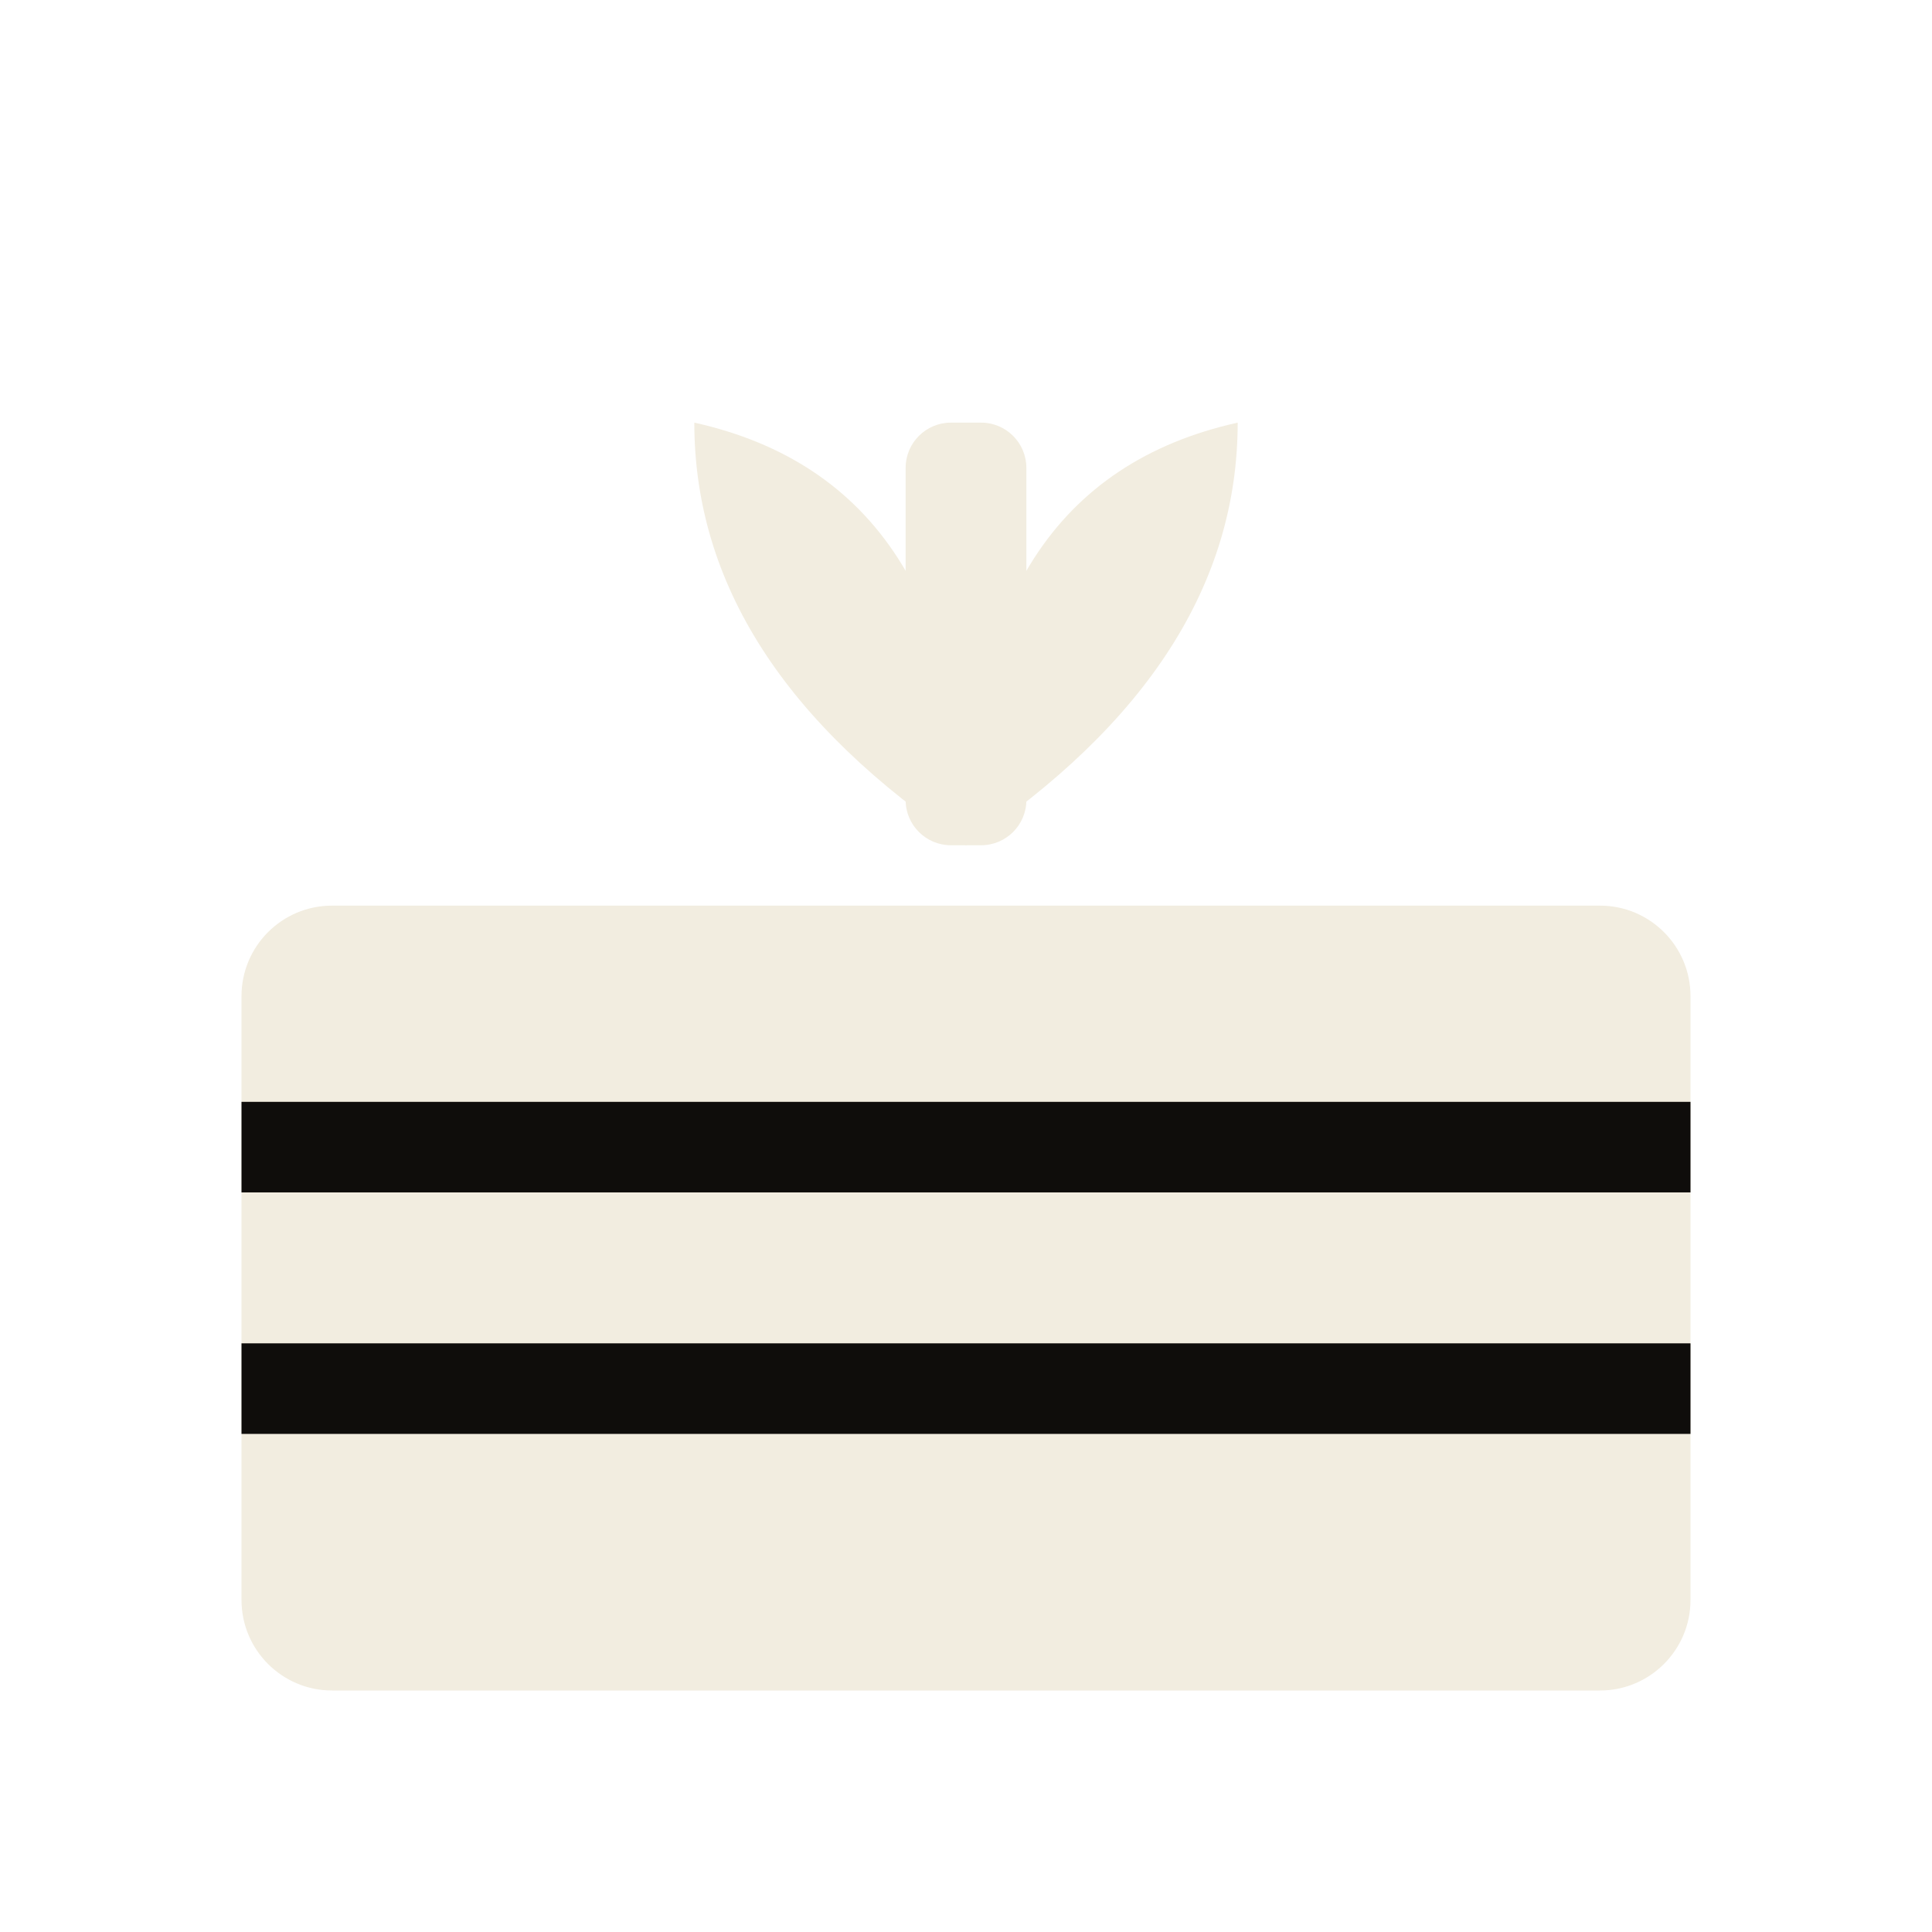
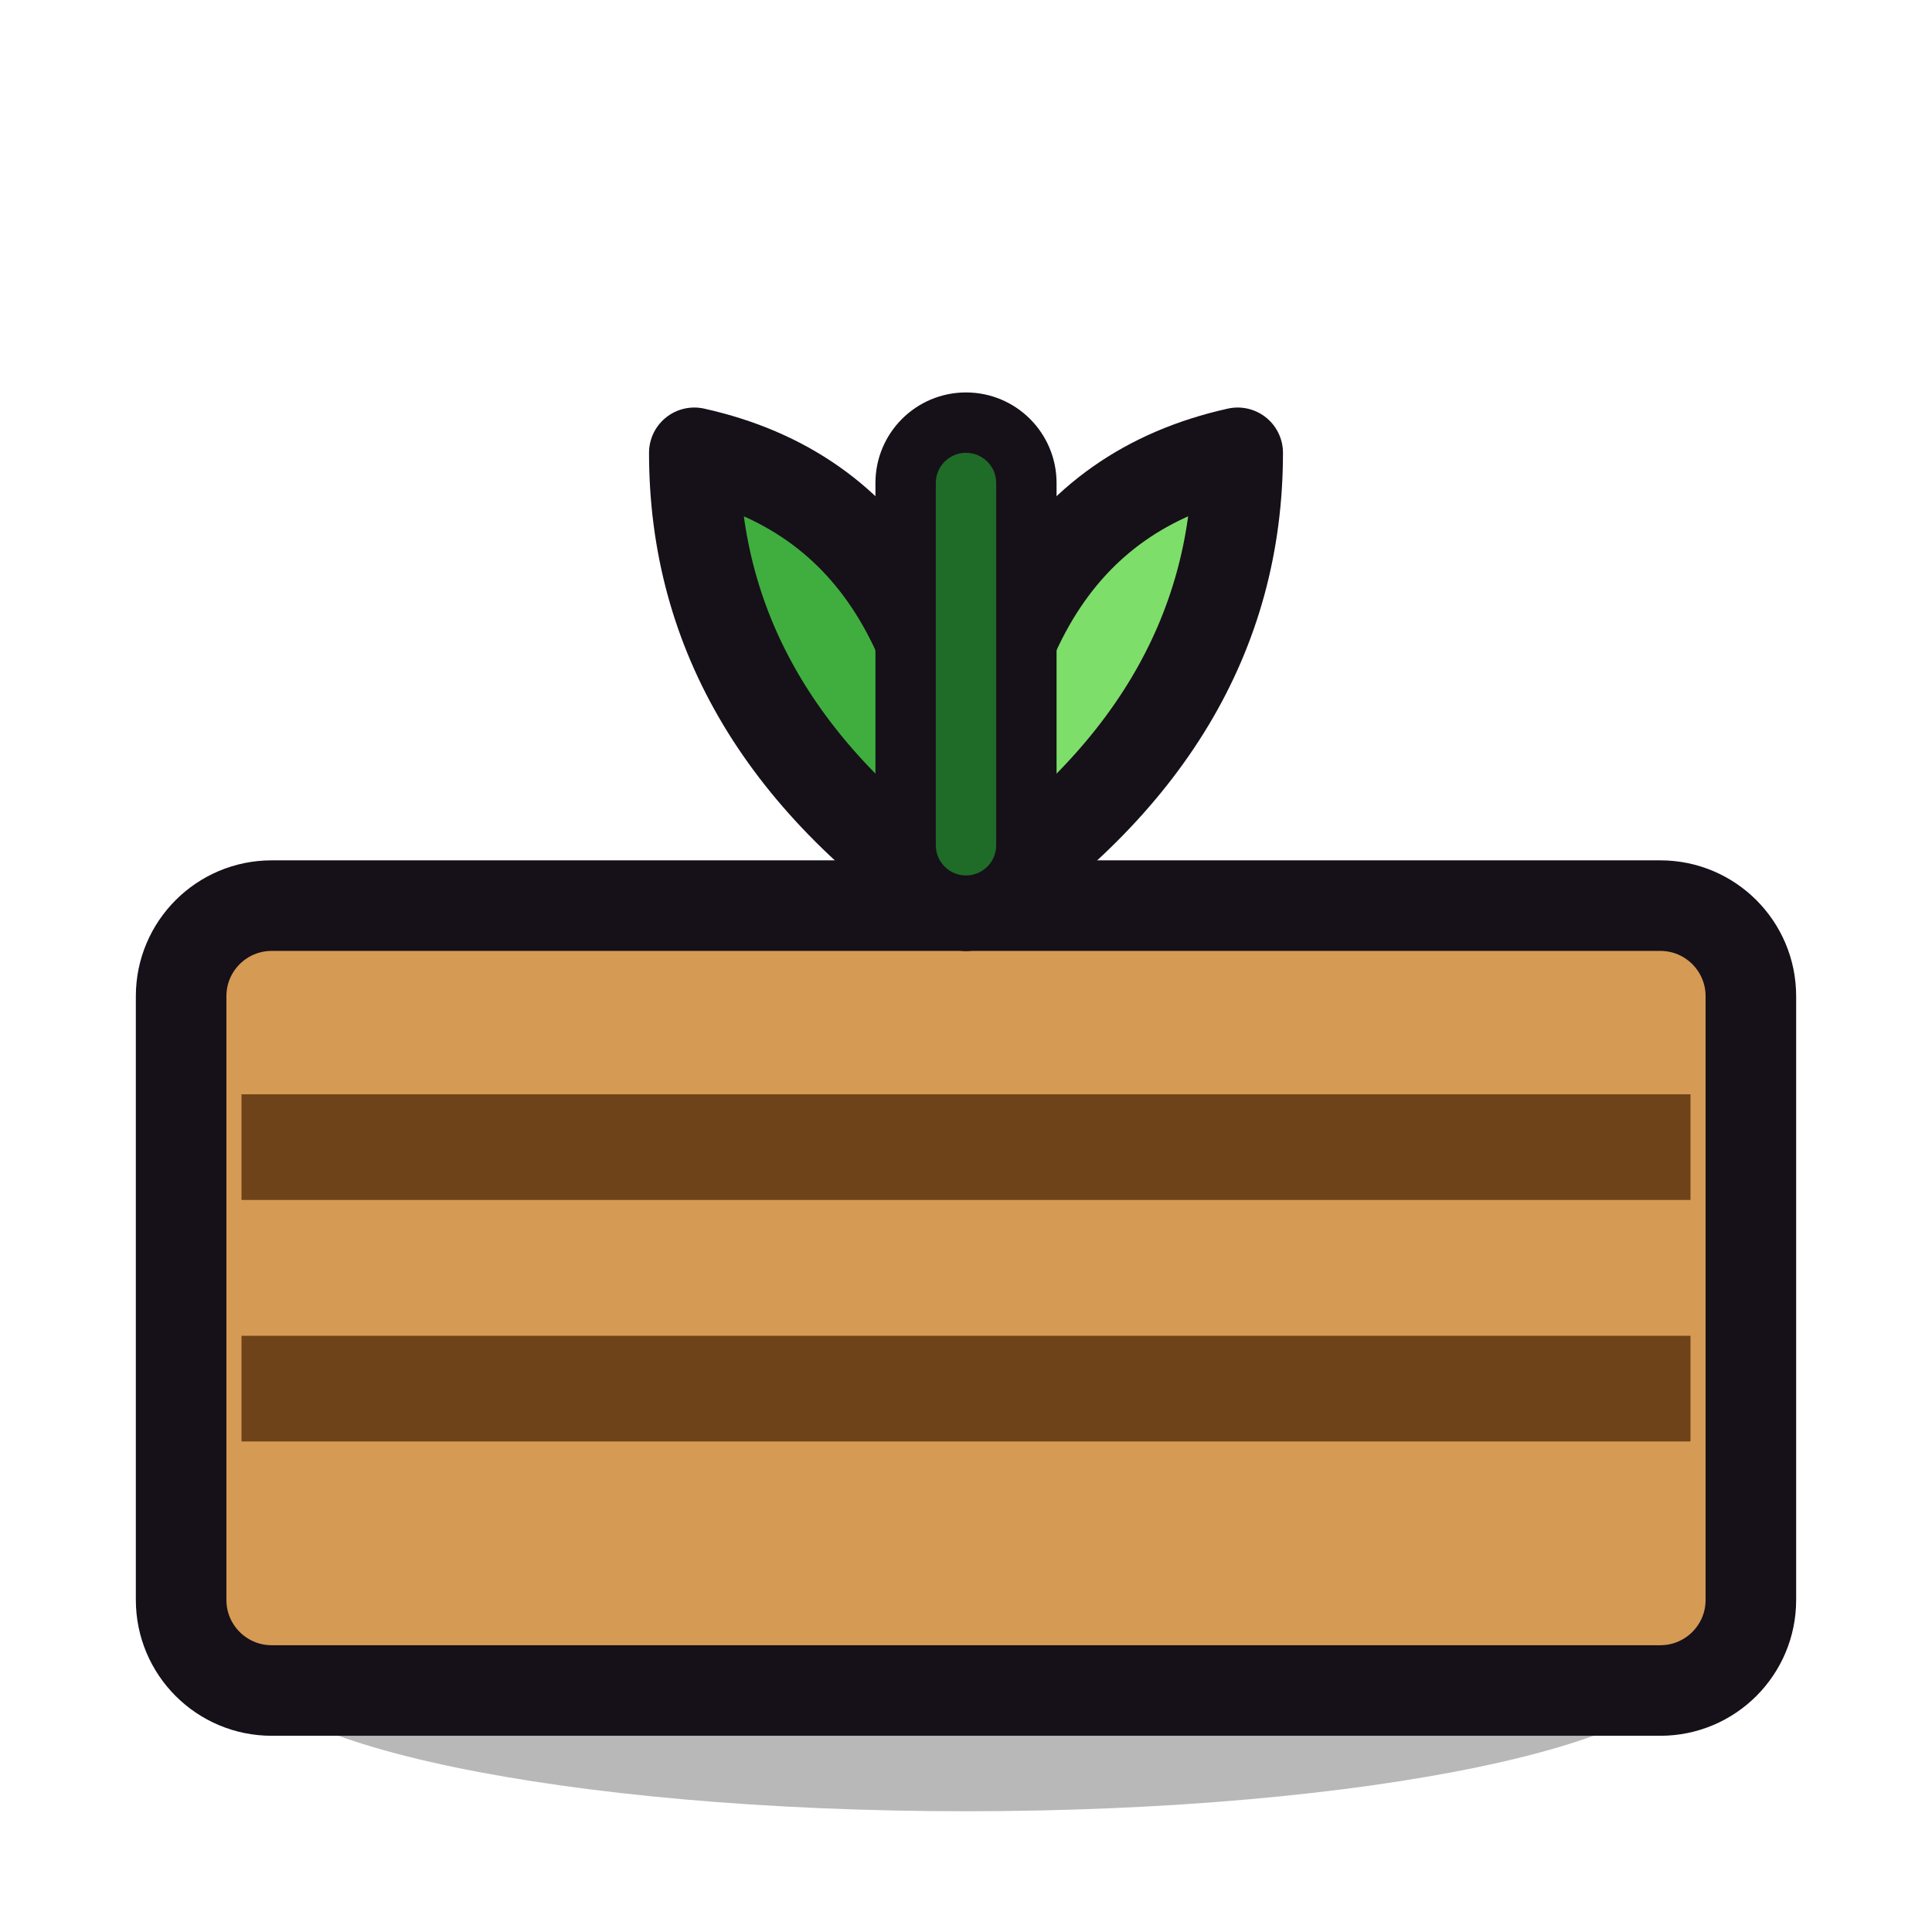
<svg xmlns="http://www.w3.org/2000/svg" viewBox="0 0 64 64">
-   <rect x="8" y="30" width="48" height="26" rx="3" fill="#f2ede0" />
-   <path d="M8 38 H56 M8 46 H56" stroke="#0f0d0b" stroke-width="3" />
-   <path d="M32 28 q-9 -6 -9 -14 q9 2 9 14 Z M32 28 q9 -6 9 -14 q-9 2 -9 14 Z" fill="#f2ede0" />
-   <rect x="30" y="14" width="4" height="14" rx="1.5" fill="#f2ede0" />
+   <ellipse cx="32" cy="55" rx="24" ry="5" fill="#000" opacity="0.28" />
+   <rect x="6" y="30" width="52" height="26" rx="3" fill="#d59a54" stroke="#161018" stroke-width="3" />
+   <path d="M6 38 H58 M6 46 H58" fill="none" opacity="1" />
+   <path d="M8 38 H56 M8 46 H56" stroke="#6f4319" stroke-width="3.5" />
+   <path d="M32 30 q-9 -6 -9 -15 q9 2 9 15 Z" fill="#3fae3f" stroke="#161018" stroke-width="3" stroke-linejoin="round" />
+   <path d="M32 30 q9 -6 9 -15 q-9 2 -9 15 Z" fill="#7ede6a" stroke="#161018" stroke-width="3" stroke-linejoin="round" />
+   <rect x="30" y="14" width="4" height="16" rx="2" fill="#1f6b28" stroke="#161018" stroke-width="2" />
</svg>
